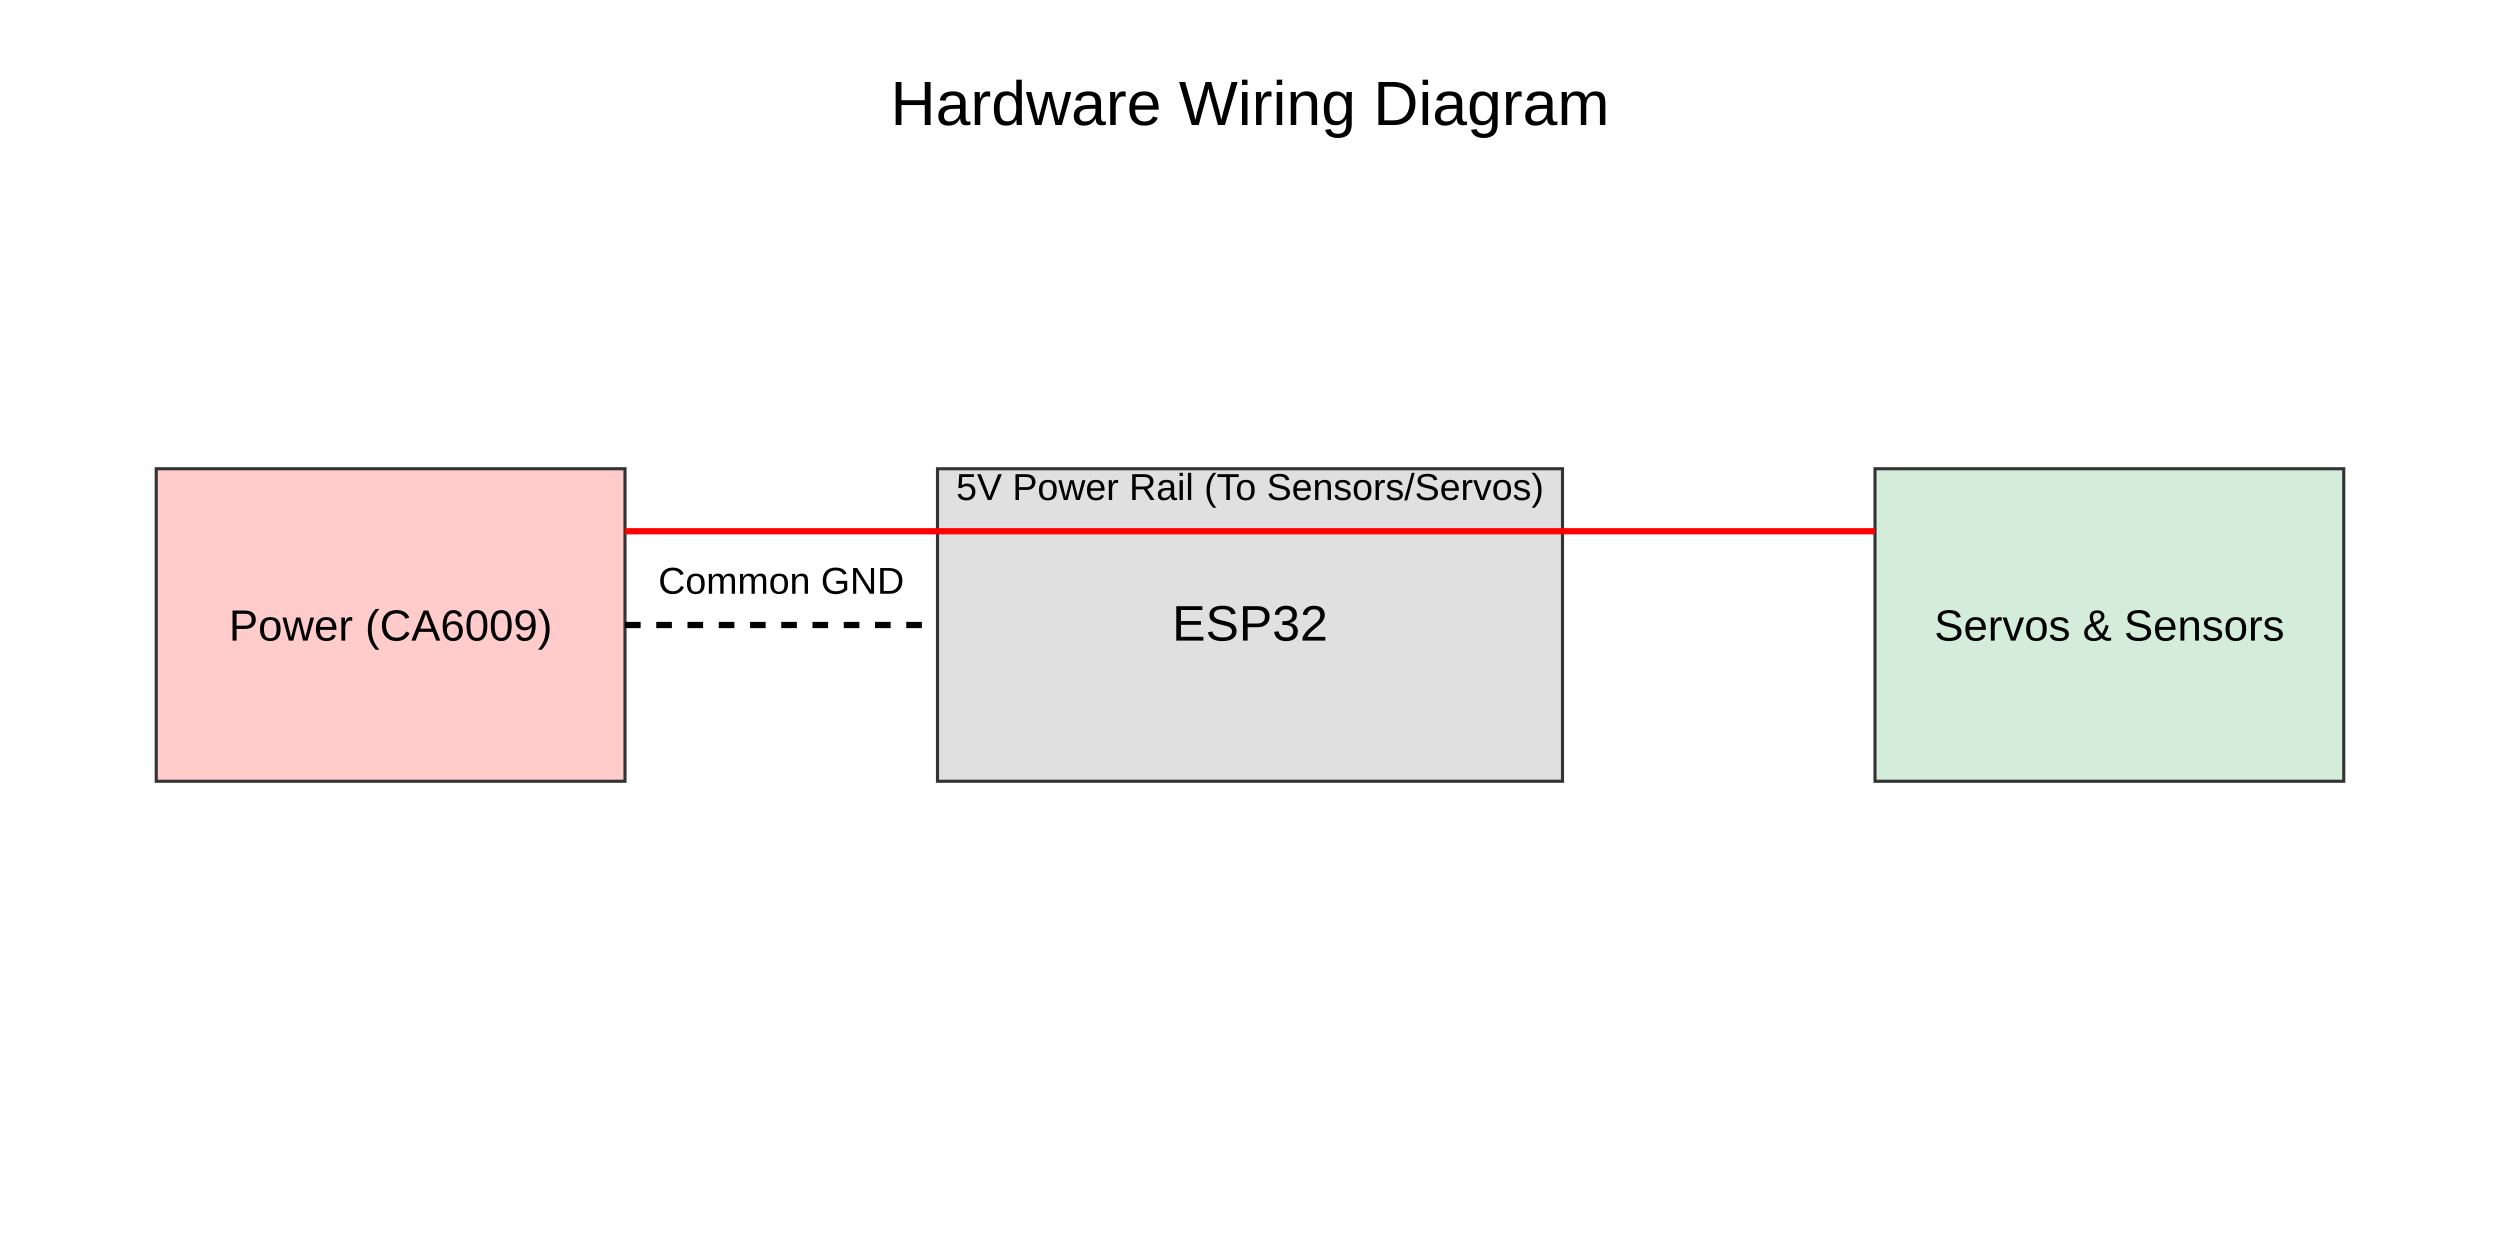
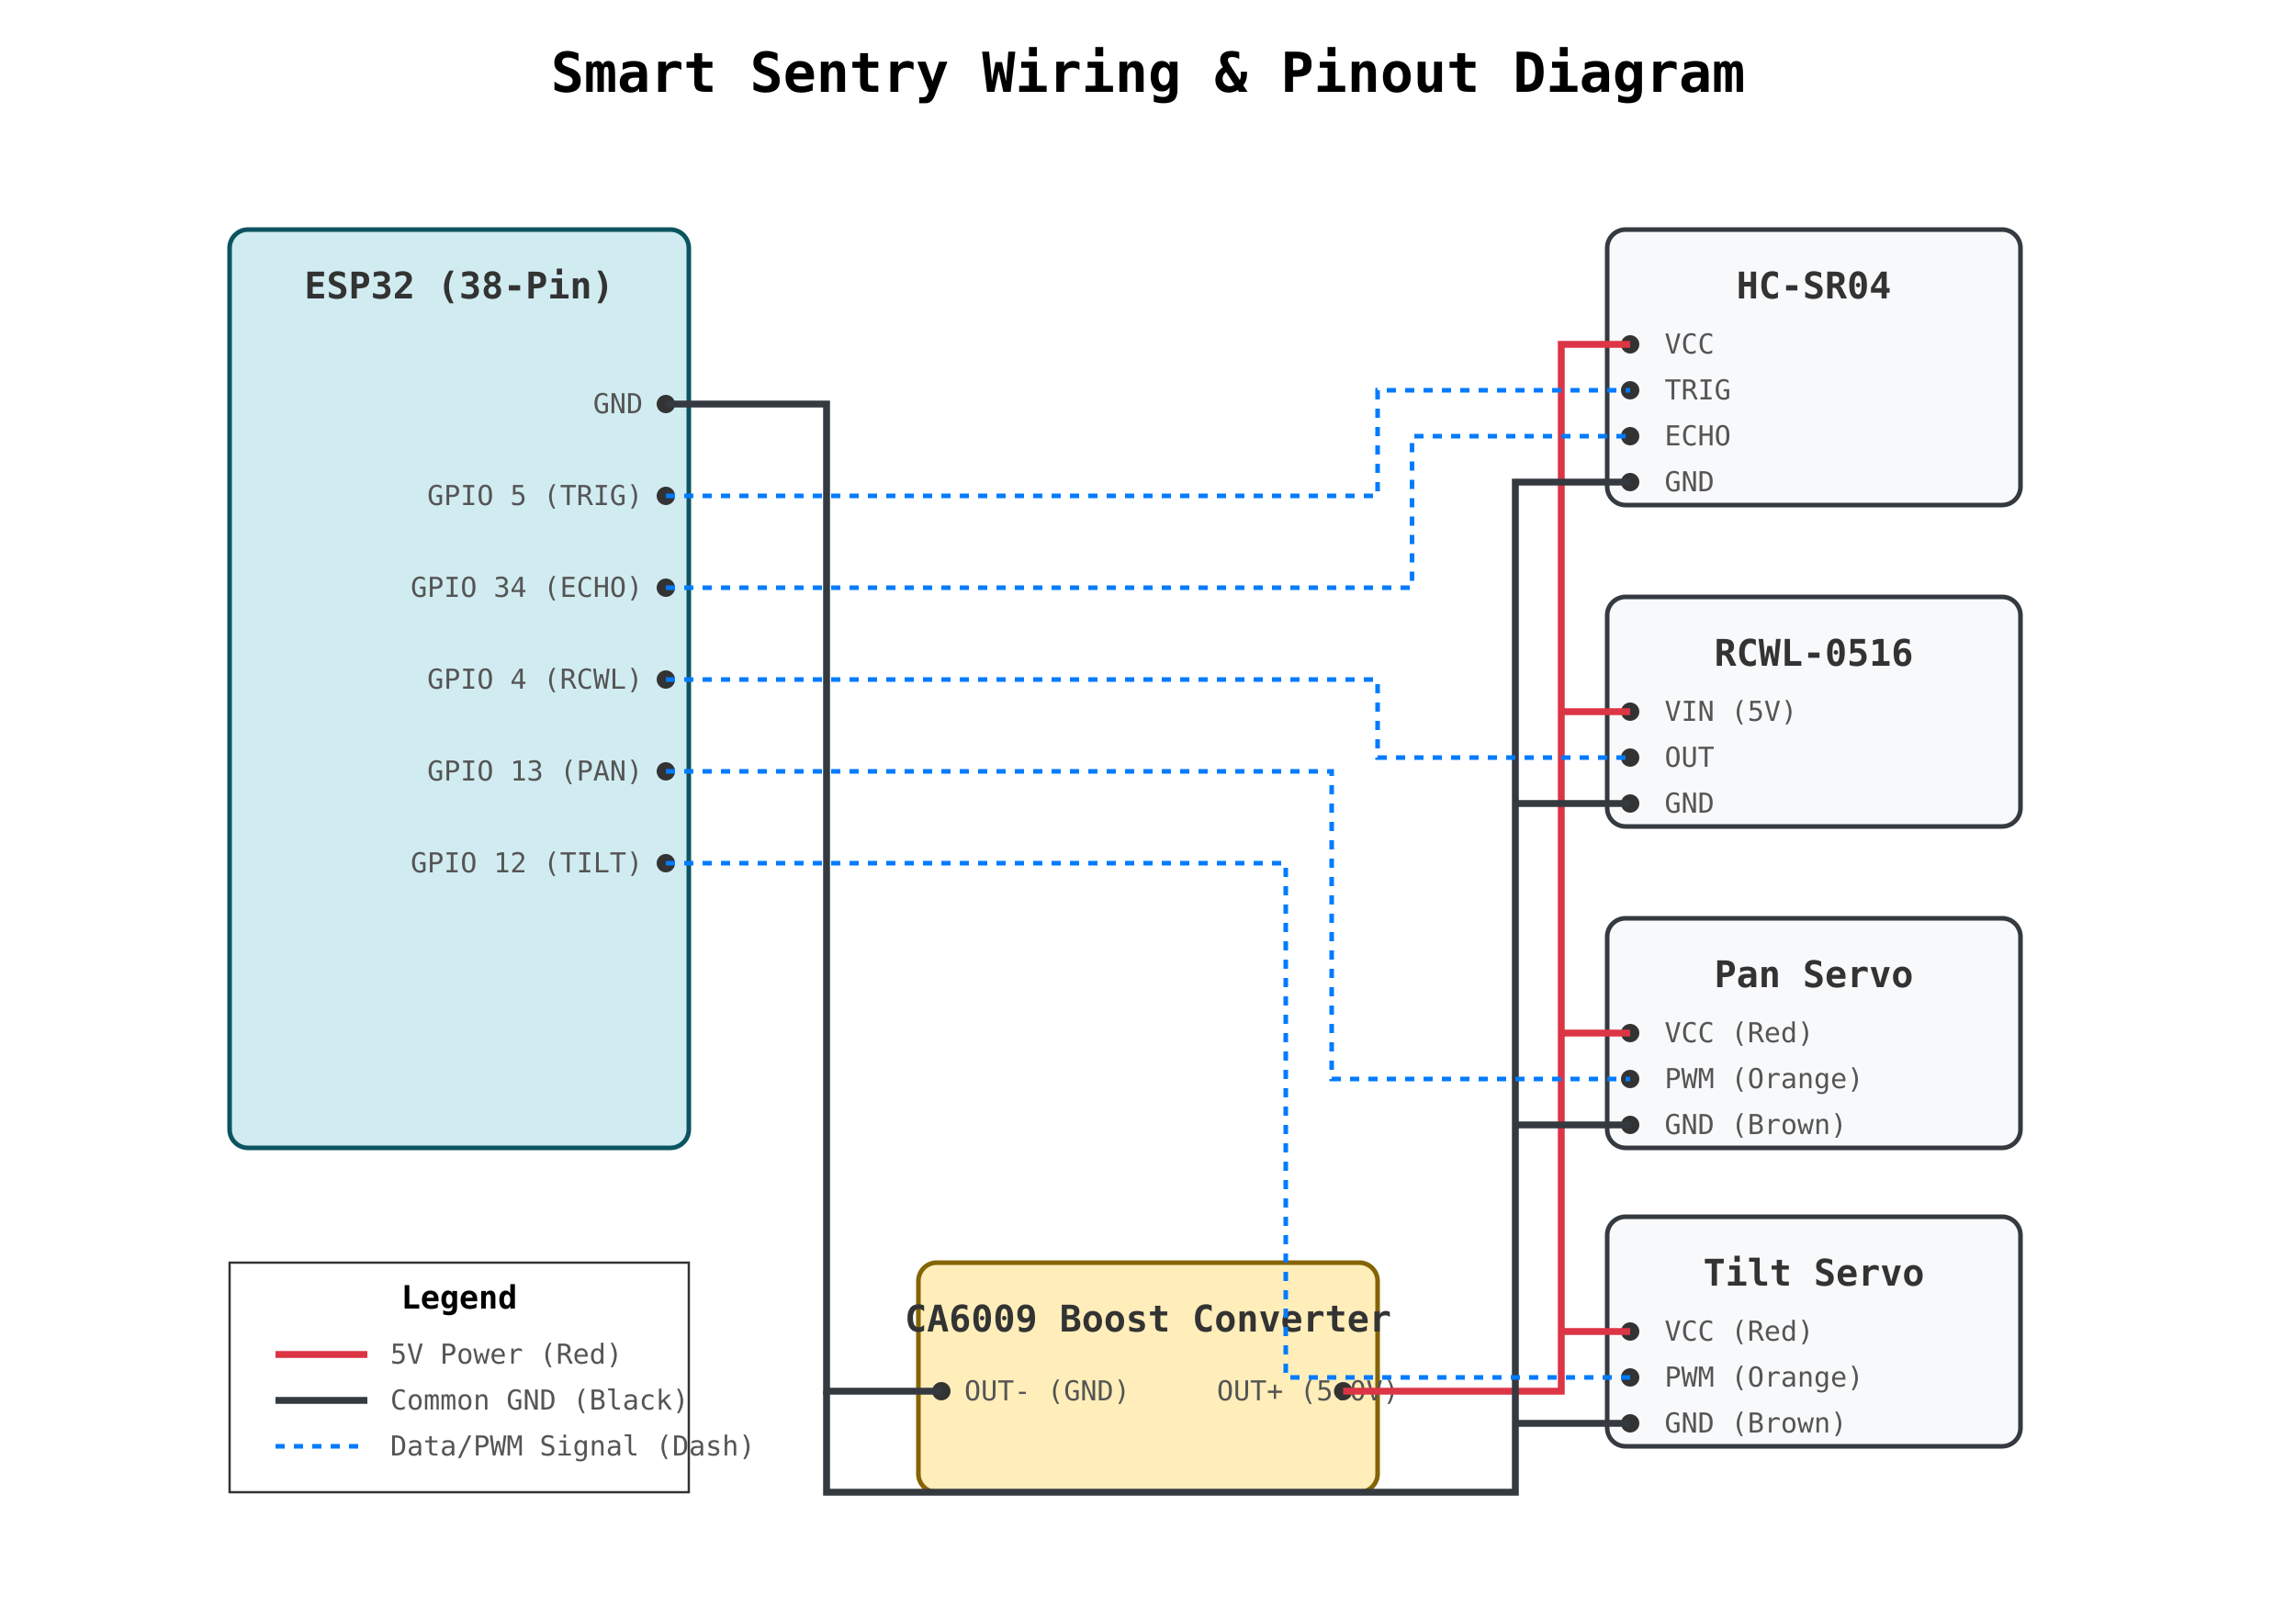
- <svg xmlns="http://www.w3.org/2000/svg" viewBox="0 0 800 400" width="800" height="400">
-   <rect width="800" height="400" fill="#ffffff" />
-   <text x="400" y="40" font-family="Arial" font-size="20" text-anchor="middle">Hardware Wiring Diagram</text>
-   <rect x="300" y="150" width="200" height="100" fill="#e0e0e0" stroke="#333" />
-   <text x="400" y="205" font-family="Arial" font-size="16" text-anchor="middle">ESP32</text>
-   <rect x="50" y="150" width="150" height="100" fill="#ffcccb" stroke="#333" />
-   <text x="125" y="205" font-family="Arial" font-size="14" text-anchor="middle">Power (CA6009)</text>
-   <rect x="600" y="150" width="150" height="100" fill="#d4edda" stroke="#333" />
-   <text x="675" y="205" font-family="Arial" font-size="14" text-anchor="middle">Servos &amp; Sensors</text>
-   <line x1="200" y1="200" x2="300" y2="200" stroke="black" stroke-width="2" stroke-dasharray="5,5" />
-   <text x="250" y="190" font-family="Arial" font-size="12" text-anchor="middle">Common GND</text>
-   <line x1="200" y1="170" x2="600" y2="170" stroke="red" stroke-width="2" />
-   <text x="400" y="160" font-family="Arial" font-size="12" text-anchor="middle">5V Power Rail (To Sensors/Servos)</text>
+ <svg xmlns="http://www.w3.org/2000/svg" viewBox="0 0 1000 700" width="1000" height="700">
+   <defs>
+     <style>
+       .box { fill: #f8f9fa; stroke: #343a40; stroke-width: 2; rx: 8; }
+       .power-box { fill: #ffeeba; stroke: #856404; stroke-width: 2; rx: 8; }
+       .esp-box { fill: #d1ecf1; stroke: #0c5460; stroke-width: 2; rx: 8; }
+       .text-title { font-family: monospace; font-size: 16px; font-weight: bold; fill: #333; }
+       .text-pin { font-family: monospace; font-size: 12px; fill: #555; }
+       .wire-5v { stroke: #dc3545; stroke-width: 3; fill: none; }
+       .wire-gnd { stroke: #343a40; stroke-width: 3; fill: none; }
+       .wire-sig { stroke: #007bff; stroke-width: 2; fill: none; stroke-dasharray: 4; }
+     </style>
+   </defs>
+   <rect width="1000" height="700" fill="#ffffff" />
+   <text x="500" y="40" font-family="monospace" font-size="24" font-weight="bold" text-anchor="middle">Smart Sentry Wiring &amp; Pinout Diagram</text>
+   <rect class="esp-box" x="100" y="100" width="200" height="400" />
+   <text class="text-title" x="200" y="130" text-anchor="middle">ESP32 (38-Pin)</text>
+   <text class="text-pin" x="280" y="180" text-anchor="end">GND</text>
+   <circle cx="290" cy="176" r="4" fill="#333" />
+   <text class="text-pin" x="280" y="220" text-anchor="end">GPIO 5 (TRIG)</text>
+   <circle cx="290" cy="216" r="4" fill="#333" />
+   <text class="text-pin" x="280" y="260" text-anchor="end">GPIO 34 (ECHO)</text>
+   <circle cx="290" cy="256" r="4" fill="#333" />
+   <text class="text-pin" x="280" y="300" text-anchor="end">GPIO 4 (RCWL)</text>
+   <circle cx="290" cy="296" r="4" fill="#333" />
+   <text class="text-pin" x="280" y="340" text-anchor="end">GPIO 13 (PAN)</text>
+   <circle cx="290" cy="336" r="4" fill="#333" />
+   <text class="text-pin" x="280" y="380" text-anchor="end">GPIO 12 (TILT)</text>
+   <circle cx="290" cy="376" r="4" fill="#333" />
+   <rect class="power-box" x="400" y="550" width="200" height="100" />
+   <text class="text-title" x="500" y="580" text-anchor="middle">CA6009 Boost Converter</text>
+   <text class="text-pin" x="420" y="610">OUT- (GND)</text>
+   <circle cx="410" cy="606" r="4" fill="#333" />
+   <text class="text-pin" x="530" y="610">OUT+ (5.0V)</text>
+   <circle cx="585" cy="606" r="4" fill="#333" />
+   <rect class="box" x="700" y="100" width="180" height="120" />
+   <text class="text-title" x="790" y="130" text-anchor="middle">HC-SR04</text>
+   <circle cx="710" cy="150" r="4" fill="#333" />
+   <text class="text-pin" x="725" y="154">VCC</text>
+   <circle cx="710" cy="170" r="4" fill="#333" />
+   <text class="text-pin" x="725" y="174">TRIG</text>
+   <circle cx="710" cy="190" r="4" fill="#333" />
+   <text class="text-pin" x="725" y="194">ECHO</text>
+   <circle cx="710" cy="210" r="4" fill="#333" />
+   <text class="text-pin" x="725" y="214">GND</text>
+   <rect class="box" x="700" y="260" width="180" height="100" />
+   <text class="text-title" x="790" y="290" text-anchor="middle">RCWL-0516</text>
+   <circle cx="710" cy="310" r="4" fill="#333" />
+   <text class="text-pin" x="725" y="314">VIN (5V)</text>
+   <circle cx="710" cy="330" r="4" fill="#333" />
+   <text class="text-pin" x="725" y="334">OUT</text>
+   <circle cx="710" cy="350" r="4" fill="#333" />
+   <text class="text-pin" x="725" y="354">GND</text>
+   <rect class="box" x="700" y="400" width="180" height="100" />
+   <text class="text-title" x="790" y="430" text-anchor="middle">Pan Servo</text>
+   <circle cx="710" cy="450" r="4" fill="#333" />
+   <text class="text-pin" x="725" y="454">VCC (Red)</text>
+   <circle cx="710" cy="470" r="4" fill="#333" />
+   <text class="text-pin" x="725" y="474">PWM (Orange)</text>
+   <circle cx="710" cy="490" r="4" fill="#333" />
+   <text class="text-pin" x="725" y="494">GND (Brown)</text>
+   <rect class="box" x="700" y="530" width="180" height="100" />
+   <text class="text-title" x="790" y="560" text-anchor="middle">Tilt Servo</text>
+   <circle cx="710" cy="580" r="4" fill="#333" />
+   <text class="text-pin" x="725" y="584">VCC (Red)</text>
+   <circle cx="710" cy="600" r="4" fill="#333" />
+   <text class="text-pin" x="725" y="604">PWM (Orange)</text>
+   <circle cx="710" cy="620" r="4" fill="#333" />
+   <text class="text-pin" x="725" y="624">GND (Brown)</text>
+   <path class="wire-5v" d="M 585 606 L 680 606 L 680 150 L 710 150" />
+   <path class="wire-5v" d="M 680 310 L 710 310" />
+   <path class="wire-5v" d="M 680 450 L 710 450" />
+   <path class="wire-5v" d="M 680 580 L 710 580" />
+   <path class="wire-gnd" d="M 410 606 L 360 606 L 360 176 L 290 176" />
+   <path class="wire-gnd" d="M 360 606 L 360 650 L 660 650 L 660 210 L 710 210" />
+   <path class="wire-gnd" d="M 660 350 L 710 350" />
+   <path class="wire-gnd" d="M 660 490 L 710 490" />
+   <path class="wire-gnd" d="M 660 620 L 710 620" />
+   <path class="wire-sig" d="M 290 216 L 600 216 L 600 170 L 710 170" stroke="#007bff" />
+   <path class="wire-sig" d="M 290 256 L 615 256 L 615 190 L 710 190" stroke="#28a745" />
+   <path class="wire-sig" d="M 290 296 L 600 296 L 600 330 L 710 330" stroke="#6f42c1" />
+   <path class="wire-sig" d="M 290 336 L 580 336 L 580 470 L 710 470" stroke="#fd7e14" />
+   <path class="wire-sig" d="M 290 376 L 560 376 L 560 600 L 710 600" stroke="#17a2b8" />
+   <rect x="100" y="550" width="200" height="100" fill="#ffffff" stroke="#333" />
+   <text x="200" y="570" font-family="monospace" font-size="14" font-weight="bold" text-anchor="middle">Legend</text>
+   <line x1="120" y1="590" x2="160" y2="590" class="wire-5v" />
+   <text x="170" y="594" class="text-pin">5V Power (Red)</text>
+   <line x1="120" y1="610" x2="160" y2="610" class="wire-gnd" />
+   <text x="170" y="614" class="text-pin">Common GND (Black)</text>
+   <line x1="120" y1="630" x2="160" y2="630" class="wire-sig" />
+   <text x="170" y="634" class="text-pin">Data/PWM Signal (Dash)</text>
</svg>
